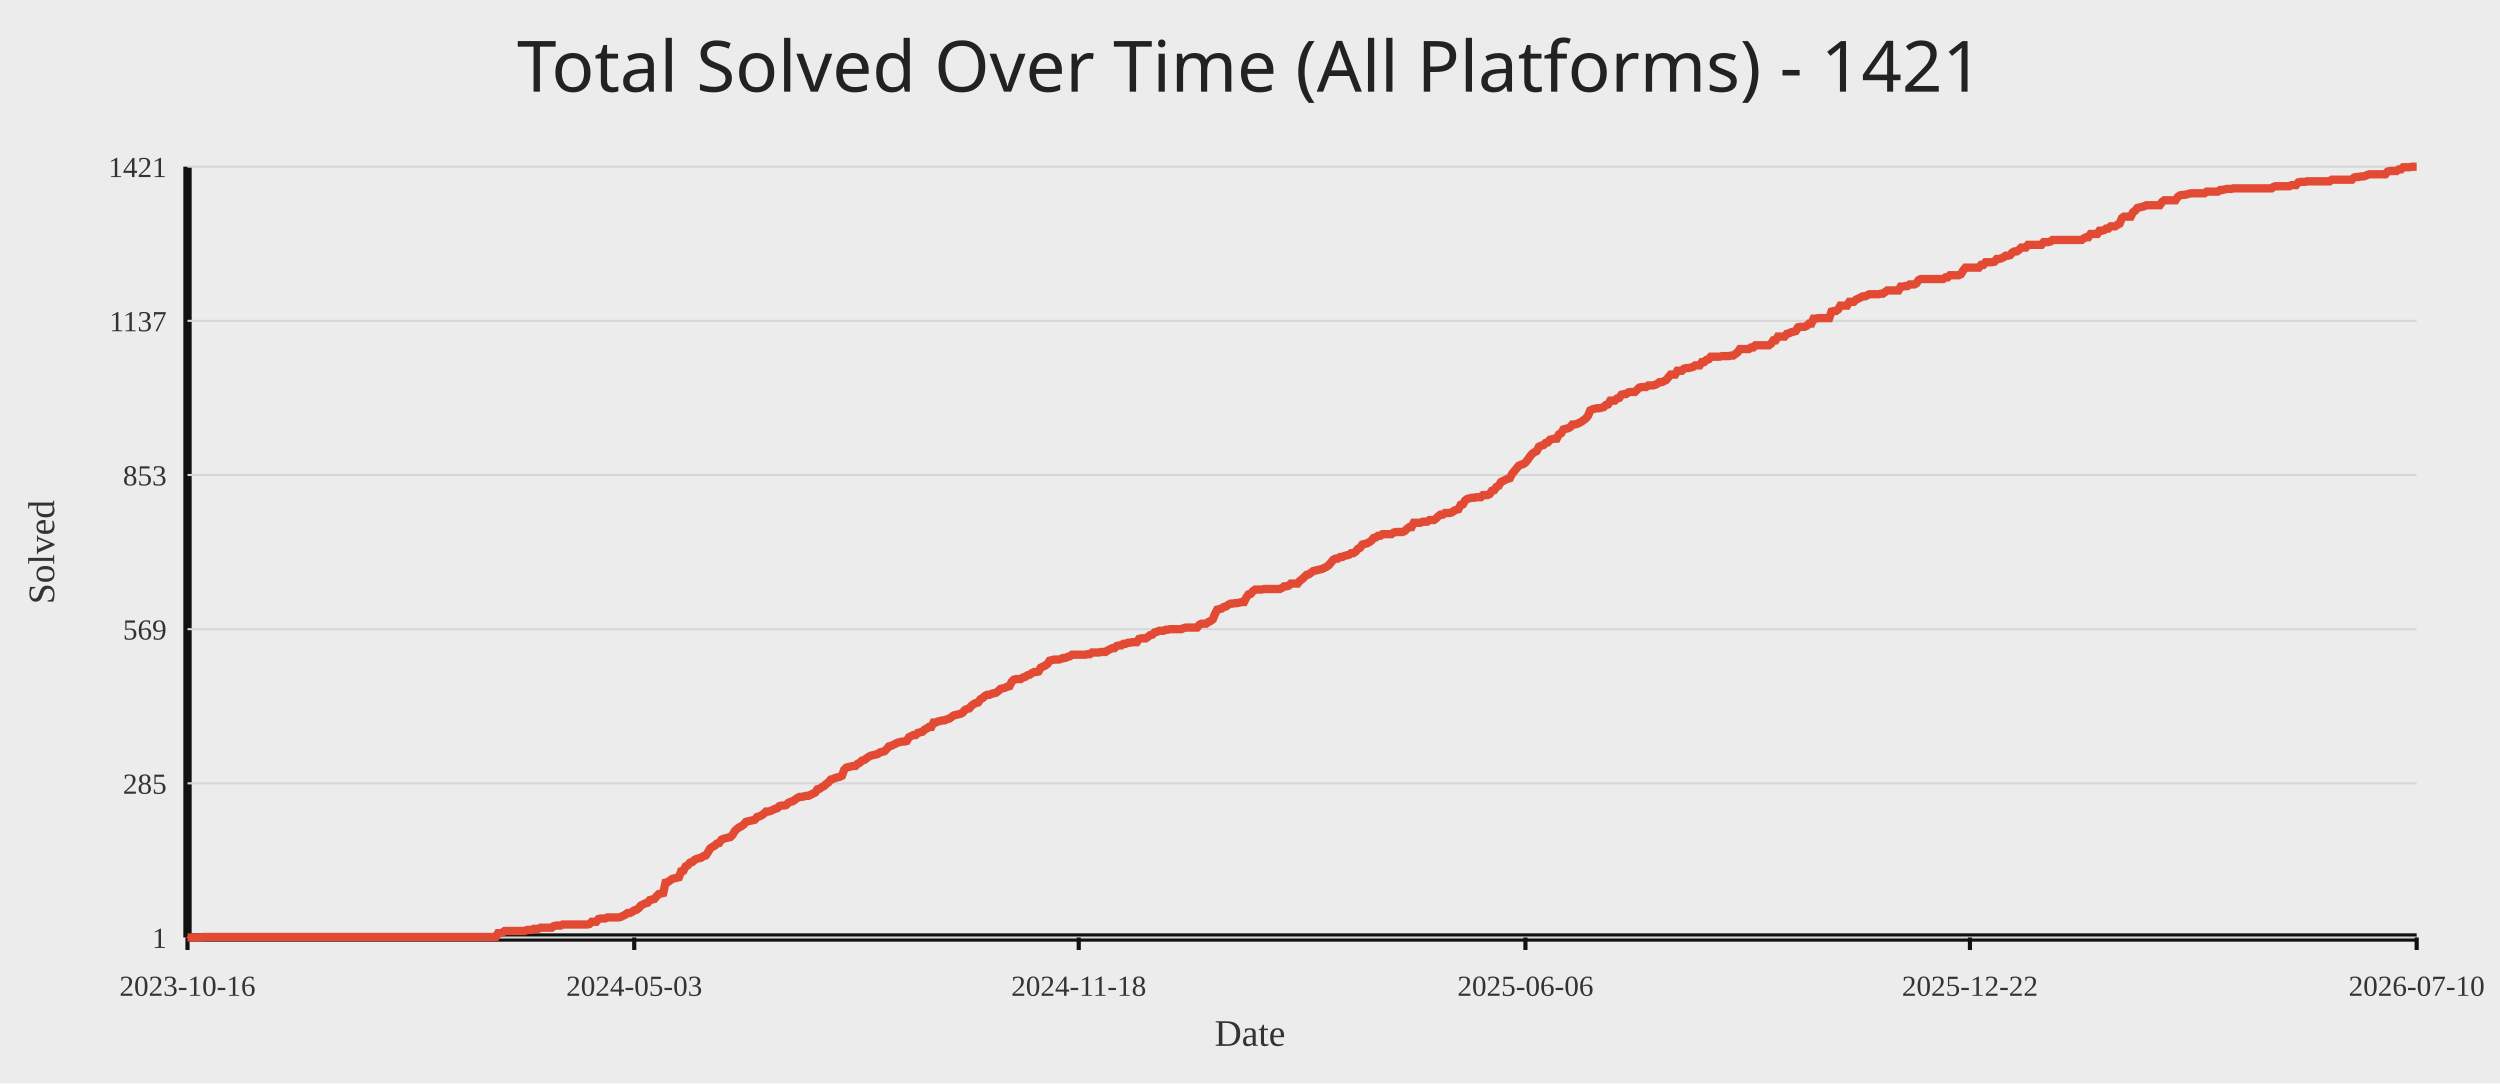
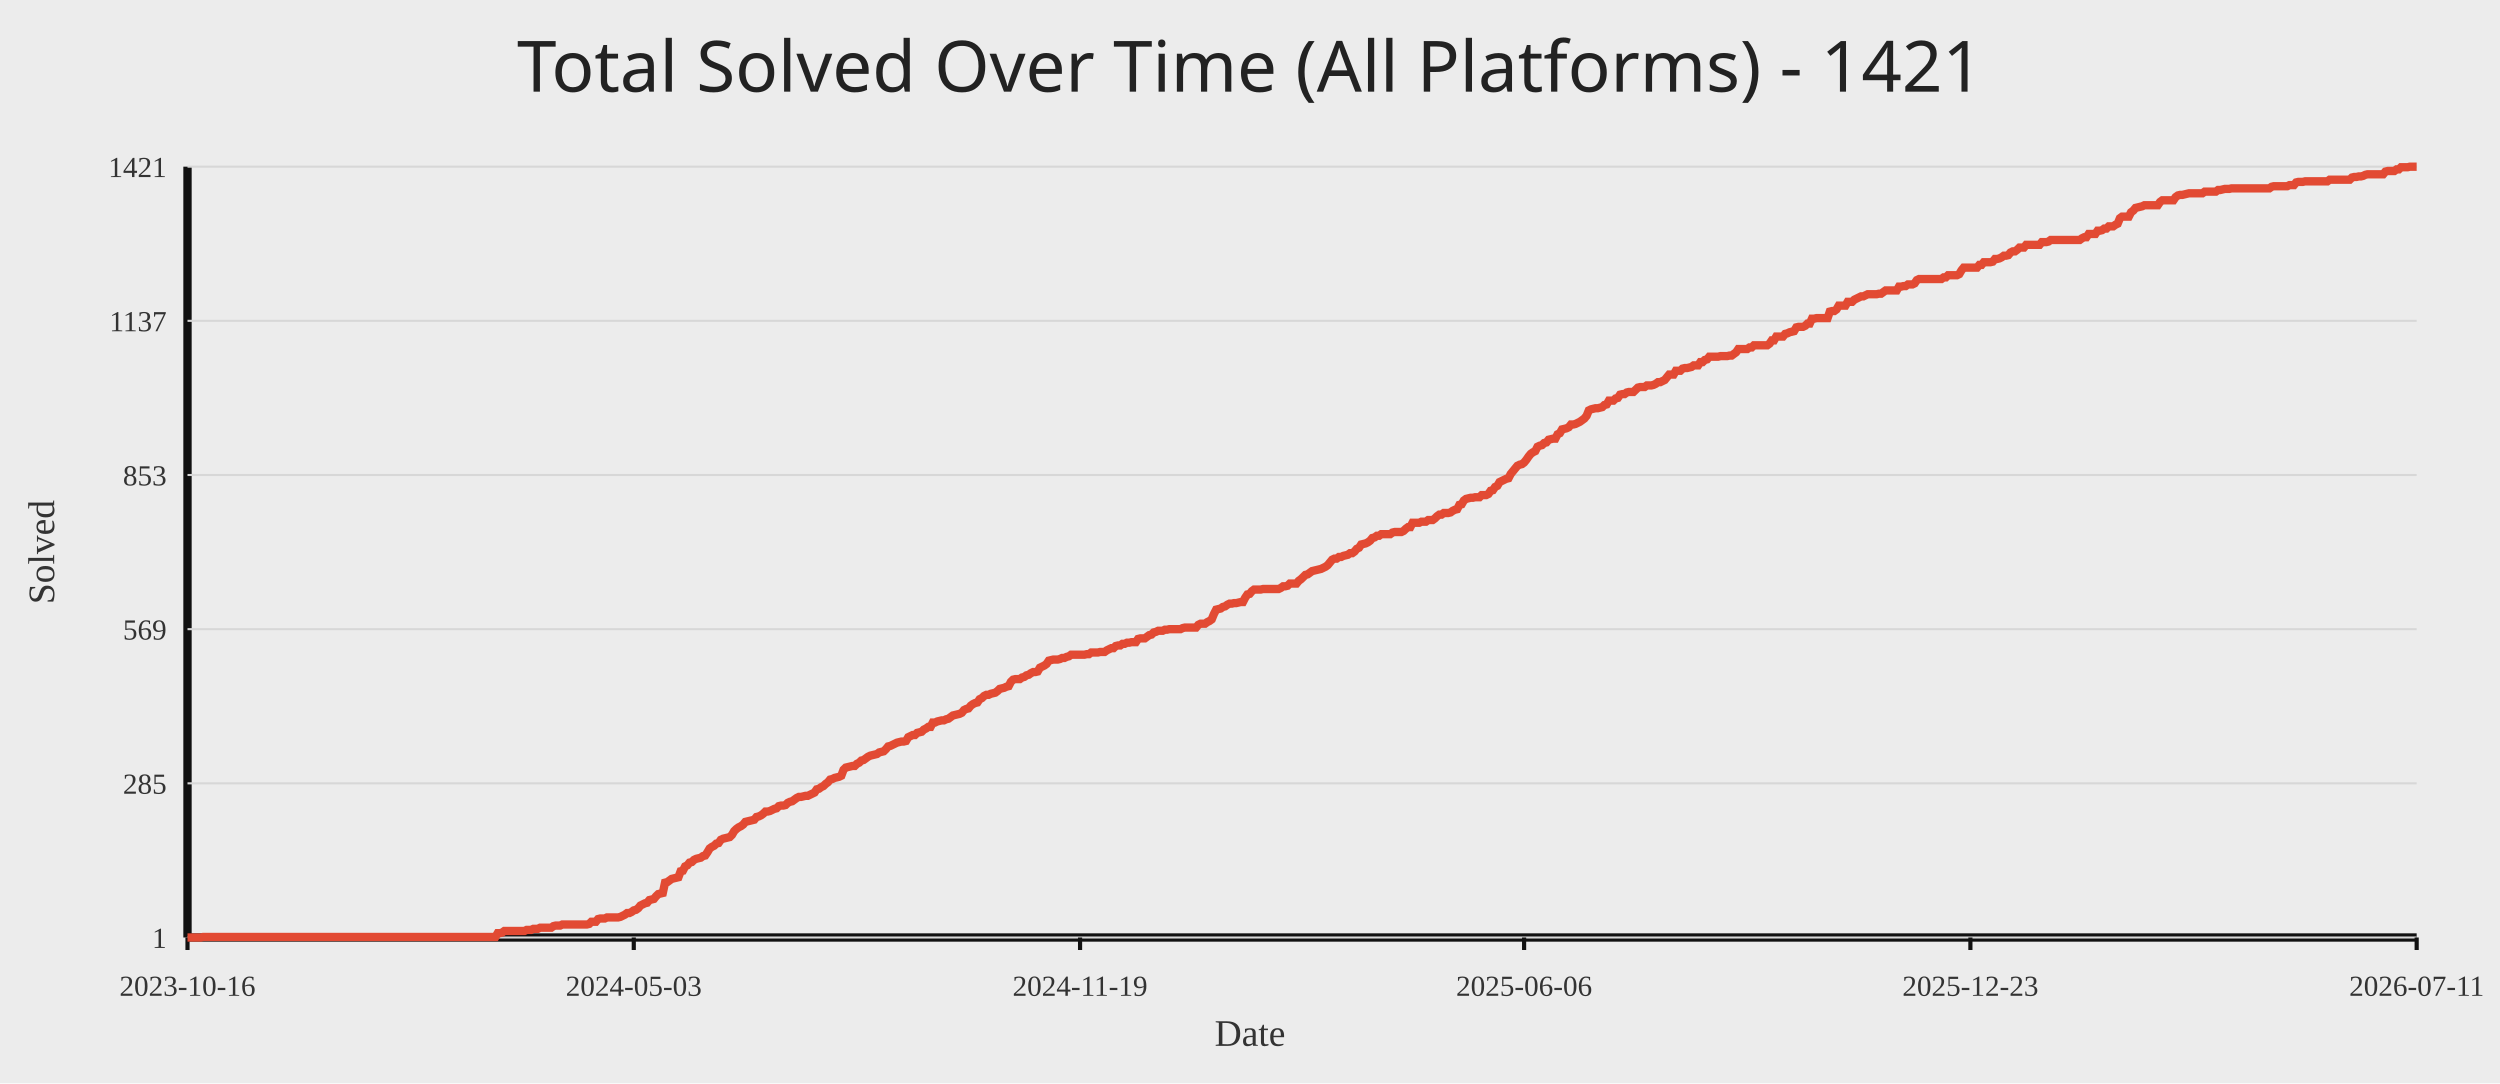
<svg xmlns="http://www.w3.org/2000/svg" width="1200" height="520">
  <rect width="100%" height="100%" fill="#ececec" />
  <text x="50%" y="44" text-anchor="middle" fill="#222" font-size="34" font-family="Comic Sans MS, Segoe UI">Total Solved Over Time (All Platforms) - 1421</text>
  <line x1="90" y1="450" x2="1160" y2="450" stroke="#111" stroke-width="4" />
  <line x1="90" y1="80" x2="90" y2="450" stroke="#111" stroke-width="4" />
  <line x1="90" y1="450.00" x2="1160" y2="450.00" stroke="#d7d7d7" stroke-width="1" />
  <text x="80" y="455.00" text-anchor="end" fill="#333" font-size="14">1</text>
  <line x1="90" y1="376.00" x2="1160" y2="376.00" stroke="#d7d7d7" stroke-width="1" />
  <text x="80" y="381.00" text-anchor="end" fill="#333" font-size="14">285</text>
  <line x1="90" y1="302.00" x2="1160" y2="302.00" stroke="#d7d7d7" stroke-width="1" />
  <text x="80" y="307.00" text-anchor="end" fill="#333" font-size="14">569</text>
  <line x1="90" y1="228.00" x2="1160" y2="228.00" stroke="#d7d7d7" stroke-width="1" />
  <text x="80" y="233.00" text-anchor="end" fill="#333" font-size="14">853</text>
  <line x1="90" y1="154.00" x2="1160" y2="154.00" stroke="#d7d7d7" stroke-width="1" />
  <text x="80" y="159.00" text-anchor="end" fill="#333" font-size="14">1137</text>
  <line x1="90" y1="80.00" x2="1160" y2="80.00" stroke="#d7d7d7" stroke-width="1" />
  <text x="80" y="85.00" text-anchor="end" fill="#333" font-size="14">1421</text>
  <line x1="90.00" y1="450" x2="90.00" y2="456" stroke="#111" stroke-width="2" />
  <text x="90.00" y="478" text-anchor="middle" fill="#333" font-size="14">2023-10-16</text>
-   <line x1="304.43" y1="450" x2="304.43" y2="456" stroke="#111" stroke-width="2" />
-   <text x="304.43" y="478" text-anchor="middle" fill="#333" font-size="14">2024-05-03</text>
-   <line x1="517.79" y1="450" x2="517.79" y2="456" stroke="#111" stroke-width="2" />
-   <text x="517.79" y="478" text-anchor="middle" fill="#333" font-size="14">2024-11-18</text>
-   <line x1="732.21" y1="450" x2="732.21" y2="456" stroke="#111" stroke-width="2" />
-   <text x="732.21" y="478" text-anchor="middle" fill="#333" font-size="14">2025-06-06</text>
-   <line x1="945.57" y1="450" x2="945.57" y2="456" stroke="#111" stroke-width="2" />
-   <text x="945.57" y="478" text-anchor="middle" fill="#333" font-size="14">2025-12-22</text>
+   <line x1="304.21" y1="450" x2="304.21" y2="456" stroke="#111" stroke-width="2" />
+   <text x="304.21" y="478" text-anchor="middle" fill="#333" font-size="14">2024-05-03</text>
+   <line x1="518.43" y1="450" x2="518.43" y2="456" stroke="#111" stroke-width="2" />
+   <text x="518.43" y="478" text-anchor="middle" fill="#333" font-size="14">2024-11-19</text>
+   <line x1="731.57" y1="450" x2="731.57" y2="456" stroke="#111" stroke-width="2" />
+   <text x="731.57" y="478" text-anchor="middle" fill="#333" font-size="14">2025-06-06</text>
+   <line x1="945.79" y1="450" x2="945.79" y2="456" stroke="#111" stroke-width="2" />
+   <text x="945.79" y="478" text-anchor="middle" fill="#333" font-size="14">2025-12-23</text>
  <line x1="1160.00" y1="450" x2="1160.00" y2="456" stroke="#111" stroke-width="2" />
-   <text x="1160.00" y="478" text-anchor="middle" fill="#333" font-size="14">2026-07-10</text>
-   <polyline fill="none" stroke="#e24a33" stroke-width="4" points="90.00,450.00 91.07,450.00 92.14,450.00 93.22,450.00 94.29,450.00 95.36,450.00 96.43,450.00 97.51,449.74 98.58,449.74 99.65,449.74 100.72,449.74 101.79,449.74 102.87,449.74 103.94,449.74 105.01,449.74 106.08,449.74 107.15,449.74 108.23,449.74 109.30,449.74 110.37,449.74 111.44,449.74 112.52,449.74 113.59,449.74 114.66,449.74 115.73,449.74 116.80,449.74 117.88,449.74 118.95,449.74 120.02,449.74 121.09,449.74 122.16,449.74 123.24,449.74 124.31,449.74 125.38,449.74 126.45,449.74 127.53,449.74 128.60,449.74 129.67,449.74 130.74,449.74 131.81,449.74 132.89,449.74 133.96,449.74 135.03,449.74 136.10,449.74 137.17,449.74 138.25,449.74 139.32,449.74 140.39,449.74 141.46,449.74 142.54,449.74 143.61,449.74 144.68,449.74 145.75,449.74 146.82,449.74 147.90,449.74 148.97,449.74 150.04,449.74 151.11,449.74 152.18,449.74 153.26,449.74 154.33,449.74 155.40,449.74 156.47,449.74 157.55,449.74 158.62,449.74 159.69,449.74 160.76,449.74 161.83,449.74 162.91,449.74 163.98,449.74 165.05,449.74 166.12,449.74 167.19,449.74 168.27,449.74 169.34,449.74 170.41,449.74 171.48,449.74 172.56,449.74 173.63,449.74 174.70,449.74 175.77,449.74 176.84,449.74 177.92,449.74 178.99,449.74 180.06,449.74 181.13,449.74 182.20,449.74 183.28,449.74 184.35,449.74 185.42,449.74 186.49,449.74 187.57,449.74 188.64,449.74 189.71,449.74 190.78,449.74 191.85,449.74 192.93,449.74 194.00,449.74 195.07,449.74 196.14,449.74 197.21,449.74 198.29,449.74 199.36,449.74 200.43,449.74 201.50,449.74 202.58,449.74 203.65,449.74 204.72,449.74 205.79,449.74 206.86,449.74 207.94,449.74 209.01,449.74 210.08,449.74 211.15,449.74 212.22,449.74 213.30,449.74 214.37,449.74 215.44,449.74 216.51,449.74 217.59,449.74 218.66,449.74 219.73,449.74 220.80,449.74 221.87,449.74 222.95,449.74 224.02,449.74 225.09,449.74 226.16,449.74 227.23,449.74 228.31,449.74 229.38,449.74 230.45,449.74 231.52,449.74 232.60,449.74 233.67,449.74 234.74,449.74 235.81,449.74 236.88,449.74 237.96,449.74 239.03,447.92 240.10,447.92 241.17,447.65 242.24,446.87 243.32,446.87 244.39,446.87 245.46,446.87 246.53,446.87 247.61,446.87 248.68,446.87 249.75,446.87 250.82,446.87 251.89,446.87 252.97,446.35 254.04,446.35 255.11,446.35 256.18,445.83 257.25,445.83 258.33,445.83 259.40,445.31 260.47,445.31 261.54,445.31 262.62,445.31 263.69,445.31 264.76,445.31 265.83,444.53 266.90,444.27 267.98,444.27 269.05,444.27 270.12,443.75 271.19,443.75 272.26,443.75 273.34,443.75 274.41,443.75 275.48,443.75 276.55,443.75 277.63,443.75 278.70,443.75 279.77,443.75 280.84,443.75 281.91,443.75 282.99,443.49 284.06,442.44 285.13,442.44 286.20,442.44 287.27,441.14 288.35,440.88 289.42,440.88 290.49,440.88 291.56,440.36 292.64,440.36 293.71,440.36 294.78,440.36 295.85,440.36 296.92,440.36 298.00,440.10 299.07,439.58 300.14,439.06 301.21,438.27 302.28,438.27 303.36,437.75 304.43,436.97 305.50,436.71 306.57,435.93 307.65,434.63 308.72,434.11 309.79,433.58 310.86,433.32 311.93,432.02 313.01,431.76 314.08,431.50 315.15,430.20 316.22,429.15 317.29,428.89 318.37,428.63 319.44,423.68 320.51,423.42 321.58,422.64 322.66,421.86 323.73,421.60 324.80,421.34 325.87,421.08 326.94,418.21 328.02,417.95 329.09,415.87 330.16,415.35 331.23,414.04 332.30,413.78 333.38,412.74 334.45,412.22 335.52,411.96 336.59,411.70 337.67,410.92 338.74,410.65 339.81,409.09 340.88,407.27 341.95,406.49 343.03,405.96 344.10,404.92 345.17,404.66 346.24,403.10 347.31,402.58 348.39,402.32 349.46,402.06 350.53,401.80 351.60,400.75 352.68,398.93 353.75,397.89 354.82,397.11 355.89,396.58 356.96,395.80 358.04,394.50 359.11,394.24 360.18,393.98 361.25,393.72 362.32,393.46 363.40,392.15 364.47,391.89 365.54,391.37 366.61,390.59 367.69,389.55 368.76,389.55 369.83,389.29 370.90,388.77 371.97,388.25 373.05,387.99 374.12,386.94 375.19,386.68 376.26,386.68 377.33,386.42 378.41,385.38 379.48,384.86 380.55,384.60 381.62,383.82 382.70,383.04 383.77,382.51 384.84,382.51 385.91,382.25 386.98,381.99 388.06,381.99 389.13,381.47 390.20,380.95 391.27,380.43 392.34,378.87 393.42,378.61 394.49,377.82 395.56,377.30 396.63,376.26 397.71,375.48 398.78,374.18 399.85,373.92 400.92,373.39 401.99,373.13 403.07,372.87 404.14,372.35 405.21,369.49 406.28,368.44 407.35,368.18 408.43,367.92 409.50,367.66 410.57,367.66 411.64,366.62 412.72,366.10 413.79,365.06 414.86,364.80 415.93,364.01 417.00,363.23 418.08,362.71 419.15,362.45 420.22,362.19 421.29,361.93 422.36,361.15 423.44,360.89 424.51,360.63 425.58,359.58 426.65,358.28 427.73,358.02 428.80,357.50 429.87,356.98 430.94,356.46 432.01,356.20 433.09,355.94 434.16,355.94 435.23,355.68 436.30,353.85 437.37,353.33 438.45,352.81 439.52,352.81 440.59,351.77 441.66,351.51 442.74,351.25 443.81,350.20 444.88,349.68 445.95,348.90 447.02,348.90 448.10,346.82 449.17,346.82 450.24,346.30 451.31,346.04 452.38,345.77 453.46,345.77 454.53,345.25 455.60,344.99 456.67,344.21 457.75,343.43 458.82,343.17 459.89,342.91 460.96,342.65 462.03,342.13 463.11,340.82 464.18,340.30 465.25,340.04 466.32,338.74 467.39,337.96 468.47,337.44 469.54,337.18 470.61,335.61 471.68,335.09 472.76,334.05 473.83,333.53 474.90,333.53 475.97,333.01 477.04,332.75 478.12,332.49 479.19,331.70 480.26,330.66 481.33,330.40 482.40,330.14 483.48,329.62 484.55,329.36 485.62,327.27 486.69,326.23 487.77,325.97 488.84,325.97 489.91,325.97 490.98,325.19 492.05,324.93 493.13,324.15 494.20,323.89 495.27,323.11 496.34,322.58 497.41,322.58 498.49,322.32 499.56,320.50 500.63,319.98 501.70,319.46 502.78,318.68 503.85,317.11 504.92,316.85 505.99,316.59 507.06,316.59 508.14,316.59 509.21,316.33 510.28,315.81 511.35,315.81 512.42,315.29 513.50,315.03 514.57,314.25 515.64,314.25 516.71,314.25 517.79,314.25 518.86,314.25 519.93,314.25 521.00,314.25 522.07,313.99 523.15,313.99 524.22,313.20 525.29,313.20 526.36,313.20 527.43,313.20 528.51,312.94 529.58,312.94 530.65,312.94 531.72,312.16 532.80,311.64 533.87,311.12 534.94,311.12 536.01,310.08 537.08,309.82 538.16,309.82 539.23,309.04 540.30,309.04 541.37,308.51 542.44,308.51 543.52,308.25 544.59,308.25 545.66,308.25 546.73,306.69 547.81,306.43 548.88,306.43 549.95,306.43 551.02,305.65 552.09,304.87 553.17,304.61 554.24,303.56 555.31,303.30 556.38,302.78 557.45,302.78 558.53,302.78 559.60,302.26 560.67,302.26 561.74,302.00 562.82,302.00 563.89,302.00 564.96,302.00 566.03,302.00 567.10,302.00 568.18,301.48 569.25,301.22 570.32,301.22 571.39,301.22 572.46,301.22 573.54,301.22 574.61,301.22 575.68,299.92 576.75,299.39 577.83,299.39 578.90,299.39 579.97,298.61 581.04,298.09 582.11,297.31 583.19,294.70 584.26,292.62 585.33,292.36 586.40,292.10 587.47,291.32 588.55,291.06 589.62,290.27 590.69,289.75 591.76,289.75 592.84,289.49 593.91,289.49 594.98,289.23 596.05,288.97 597.12,288.97 598.20,286.89 599.27,285.32 600.34,285.06 601.41,283.76 602.48,282.98 603.56,282.98 604.63,282.98 605.70,282.98 606.77,282.72 607.85,282.72 608.92,282.72 609.99,282.72 611.06,282.72 612.13,282.72 613.21,282.72 614.28,282.72 615.35,282.20 616.42,281.42 617.49,281.42 618.57,281.15 619.64,280.11 620.71,280.11 621.78,280.11 622.86,280.11 623.93,278.81 625.00,278.03 626.07,276.99 627.14,275.94 628.22,275.68 629.29,274.90 630.36,274.12 631.43,273.86 632.51,273.60 633.58,273.34 634.65,273.08 635.72,272.56 636.79,272.04 637.87,271.25 638.94,269.95 640.01,268.65 641.08,268.13 642.15,268.13 643.23,267.35 644.30,267.35 645.37,266.82 646.44,266.56 647.52,266.30 648.59,265.52 649.66,265.52 650.73,264.74 651.80,263.44 652.88,262.92 653.95,261.35 655.02,261.09 656.09,260.83 657.16,260.31 658.24,259.53 659.31,258.23 660.38,257.96 661.45,257.18 662.53,257.18 663.60,256.40 664.67,256.40 665.74,256.40 666.81,256.40 667.89,256.40 668.96,255.62 670.03,255.36 671.10,255.36 672.17,255.36 673.25,255.36 674.32,254.84 675.39,253.80 676.46,253.01 677.54,253.01 678.61,250.93 679.68,250.93 680.75,250.93 681.82,250.93 682.90,250.41 683.97,250.41 685.04,250.41 686.11,249.63 687.18,249.63 688.26,249.63 689.33,248.85 690.40,247.80 691.47,247.02 692.55,247.02 693.62,246.24 694.69,246.24 695.76,246.24 696.83,245.98 697.91,245.20 698.98,244.68 700.05,244.42 701.12,242.33 702.19,242.07 703.27,240.25 704.34,239.46 705.41,239.20 706.48,238.94 707.56,238.94 708.63,238.68 709.70,238.68 710.77,238.68 711.84,237.64 712.92,237.64 713.99,237.64 715.06,237.12 716.13,235.56 717.20,235.30 718.28,233.73 719.35,233.21 720.42,231.39 721.49,230.87 722.57,230.35 723.64,229.82 724.71,229.56 725.78,227.48 726.85,226.18 727.93,224.87 729.00,223.57 730.07,223.05 731.14,222.79 732.21,222.01 733.29,220.70 734.36,219.14 735.43,217.84 736.50,217.06 737.58,216.54 738.65,214.45 739.72,213.93 740.79,213.67 741.86,212.63 742.94,212.37 744.01,211.06 745.08,210.80 746.15,210.54 747.22,210.54 748.30,208.46 749.37,207.94 750.44,206.11 751.51,205.85 752.59,205.59 753.66,205.07 754.73,203.77 755.80,203.77 756.87,203.51 757.95,202.99 759.02,202.46 760.09,201.68 761.16,200.90 762.23,199.60 763.31,196.99 764.38,196.47 765.45,196.21 766.52,195.95 767.60,195.95 768.67,195.69 769.74,195.43 770.81,194.39 771.88,194.13 772.96,192.30 774.03,192.30 775.10,192.30 776.17,191.26 777.24,191.00 778.32,189.44 779.39,189.18 780.46,189.18 781.53,188.39 782.61,188.13 783.68,188.13 784.75,188.13 785.82,187.09 786.89,186.05 787.97,185.79 789.04,185.79 790.11,185.79 791.18,185.01 792.25,185.01 793.33,185.01 794.40,184.75 795.47,184.23 796.54,183.44 797.62,183.44 798.69,182.92 799.76,182.40 800.83,181.10 801.90,179.80 802.98,179.80 804.05,179.80 805.12,177.97 806.19,177.97 807.26,177.97 808.34,176.93 809.41,176.67 810.48,176.67 811.55,176.41 812.63,176.15 813.70,175.37 814.77,175.37 815.84,175.37 816.91,173.80 817.99,173.80 819.06,172.76 820.13,172.50 821.20,171.20 822.27,171.20 823.35,171.20 824.42,171.20 825.49,171.20 826.56,170.94 827.64,170.94 828.71,170.94 829.78,170.94 830.85,170.68 831.92,170.68 833.00,169.89 834.07,169.11 835.14,167.55 836.21,167.55 837.28,167.55 838.36,167.55 839.43,167.55 840.50,166.77 841.57,166.77 842.65,165.73 843.72,165.73 844.79,165.73 845.86,165.73 846.93,165.73 848.01,165.73 849.08,165.73 850.15,164.94 851.22,163.38 852.29,163.38 853.37,161.56 854.44,161.56 855.51,161.56 856.58,161.56 857.66,160.25 858.73,159.99 859.80,159.47 860.87,159.21 861.94,158.95 863.02,157.13 864.09,156.87 865.16,156.87 866.23,156.87 867.30,156.35 868.38,155.30 869.45,155.30 870.52,152.96 871.59,152.96 872.67,152.70 873.74,152.70 874.81,152.70 875.88,152.70 876.95,152.70 878.03,152.70 879.10,149.57 880.17,149.31 881.24,149.31 882.31,148.53 883.39,146.70 884.46,146.70 885.53,146.70 886.60,146.70 887.68,144.88 888.75,144.88 889.82,144.88 890.89,143.84 891.96,143.32 893.04,142.80 894.11,142.27 895.18,142.27 896.25,141.75 897.32,141.23 898.40,141.23 899.47,141.23 900.54,141.23 901.61,141.23 902.69,140.97 903.76,140.97 904.83,140.19 905.90,139.41 906.97,139.41 908.05,139.41 909.12,139.41 910.19,139.41 911.26,139.41 912.33,137.58 913.41,137.58 914.48,137.32 915.55,137.32 916.62,136.54 917.70,136.54 918.77,136.54 919.84,136.02 920.91,134.46 921.98,133.94 923.06,133.94 924.13,133.94 925.20,133.94 926.27,133.94 927.34,133.94 928.42,133.94 929.49,133.94 930.56,133.94 931.63,133.94 932.71,133.94 933.78,133.15 934.85,133.15 935.92,132.11 936.99,132.11 938.07,132.11 939.14,132.11 940.21,132.11 941.28,131.59 942.35,129.77 943.43,128.46 944.50,128.46 945.57,128.46 946.64,128.46 947.72,128.46 948.79,128.46 949.86,128.46 950.93,127.16 952.00,127.16 953.08,125.86 954.15,125.86 955.22,125.86 956.29,125.86 957.36,125.60 958.44,124.30 959.51,124.30 960.58,124.04 961.65,123.51 962.73,122.73 963.80,122.73 964.87,122.47 965.94,121.17 967.01,120.65 968.09,120.65 969.16,119.87 970.23,118.82 971.30,118.82 972.37,118.82 973.45,117.52 974.52,117.52 975.59,117.52 976.66,117.52 977.74,117.52 978.81,117.52 979.88,117.52 980.95,116.22 982.02,116.22 983.10,116.22 984.17,115.96 985.24,115.18 986.31,115.18 987.38,115.18 988.46,115.18 989.53,115.18 990.60,115.18 991.67,115.18 992.75,115.18 993.82,115.18 994.89,115.18 995.96,115.18 997.03,115.18 998.11,115.18 999.18,115.18 1000.25,114.39 1001.32,113.87 1002.39,113.87 1003.47,112.31 1004.54,112.31 1005.61,112.31 1006.68,112.31 1007.76,110.75 1008.83,110.75 1009.90,110.49 1010.97,109.70 1012.04,109.70 1013.12,108.66 1014.19,108.66 1015.26,108.66 1016.33,107.88 1017.40,107.36 1018.48,104.75 1019.55,103.97 1020.62,103.97 1021.69,103.97 1022.77,103.97 1023.84,101.89 1024.91,101.11 1025.98,99.80 1027.05,99.54 1028.13,99.28 1029.20,99.02 1030.27,98.50 1031.34,98.50 1032.41,98.50 1033.49,98.50 1034.56,98.50 1035.63,98.50 1036.70,98.50 1037.78,96.94 1038.85,96.15 1039.92,96.15 1040.99,96.15 1042.06,96.15 1043.14,96.15 1044.21,96.15 1045.28,94.59 1046.35,93.81 1047.42,93.55 1048.50,93.55 1049.57,93.29 1050.64,93.03 1051.71,92.77 1052.79,92.77 1053.86,92.77 1054.93,92.77 1056.00,92.77 1057.07,92.77 1058.15,92.77 1059.22,91.99 1060.29,91.99 1061.36,91.99 1062.43,91.99 1063.51,91.99 1064.58,91.99 1065.65,91.20 1066.72,91.20 1067.80,90.94 1068.87,90.68 1069.94,90.68 1071.01,90.68 1072.08,90.42 1073.16,90.42 1074.23,90.42 1075.30,90.42 1076.37,90.42 1077.44,90.42 1078.52,90.42 1079.59,90.42 1080.66,90.42 1081.73,90.42 1082.81,90.42 1083.88,90.42 1084.95,90.42 1086.02,90.42 1087.09,90.42 1088.17,90.42 1089.24,90.42 1090.31,90.42 1091.38,89.64 1092.45,89.38 1093.53,89.38 1094.60,89.38 1095.67,89.38 1096.74,89.38 1097.82,89.38 1098.89,89.38 1099.96,88.86 1101.03,88.86 1102.10,88.86 1103.18,87.56 1104.25,87.30 1105.32,87.30 1106.39,87.30 1107.46,87.04 1108.54,87.04 1109.61,87.04 1110.68,87.04 1111.75,87.04 1112.83,87.04 1113.90,87.04 1114.97,87.04 1116.04,87.04 1117.11,87.04 1118.19,87.04 1119.26,86.25 1120.33,86.25 1121.40,86.25 1122.47,86.25 1123.55,86.25 1124.62,86.25 1125.69,86.25 1126.76,86.25 1127.84,86.25 1128.91,86.25 1129.98,85.21 1131.05,84.95 1132.12,84.95 1133.20,84.69 1134.27,84.69 1135.34,84.43 1136.41,83.91 1137.48,83.65 1138.56,83.65 1139.63,83.65 1140.70,83.65 1141.77,83.65 1142.85,83.65 1143.92,83.65 1144.99,83.65 1146.06,82.35 1147.13,82.08 1148.21,82.08 1149.28,82.08 1150.35,82.08 1151.42,81.30 1152.49,81.30 1153.57,80.26 1154.64,80.26 1155.71,80.26 1156.78,80.26 1157.86,80.00 1158.93,80.00 1160.00,80.00" />
+   <text x="1160.00" y="478" text-anchor="middle" fill="#333" font-size="14">2026-07-11</text>
+   <polyline fill="none" stroke="#e24a33" stroke-width="4" points="90.00,450.00 91.07,450.00 92.14,450.00 93.21,450.00 94.28,450.00 95.36,450.00 96.43,450.00 97.50,449.74 98.57,449.74 99.64,449.74 100.71,449.74 101.78,449.74 102.85,449.74 103.92,449.74 104.99,449.74 106.07,449.74 107.14,449.74 108.21,449.74 109.28,449.74 110.35,449.74 111.42,449.74 112.49,449.74 113.56,449.74 114.63,449.74 115.71,449.74 116.78,449.74 117.85,449.74 118.92,449.74 119.99,449.74 121.06,449.74 122.13,449.74 123.20,449.74 124.27,449.74 125.35,449.74 126.42,449.74 127.49,449.74 128.56,449.74 129.63,449.74 130.70,449.74 131.77,449.74 132.84,449.74 133.91,449.74 134.98,449.74 136.06,449.74 137.13,449.74 138.20,449.74 139.27,449.74 140.34,449.74 141.41,449.74 142.48,449.74 143.55,449.74 144.62,449.74 145.70,449.74 146.77,449.74 147.84,449.74 148.91,449.74 149.98,449.74 151.05,449.74 152.12,449.74 153.19,449.74 154.26,449.74 155.34,449.74 156.41,449.74 157.48,449.74 158.55,449.74 159.62,449.74 160.69,449.74 161.76,449.74 162.83,449.74 163.90,449.74 164.97,449.74 166.05,449.74 167.12,449.74 168.19,449.74 169.26,449.74 170.33,449.74 171.40,449.74 172.47,449.74 173.54,449.74 174.61,449.74 175.69,449.74 176.76,449.74 177.83,449.74 178.90,449.74 179.97,449.74 181.04,449.74 182.11,449.74 183.18,449.74 184.25,449.74 185.33,449.74 186.40,449.74 187.47,449.74 188.54,449.74 189.61,449.74 190.68,449.74 191.75,449.74 192.82,449.74 193.89,449.74 194.96,449.74 196.04,449.74 197.11,449.74 198.18,449.74 199.25,449.74 200.32,449.74 201.39,449.74 202.46,449.74 203.53,449.74 204.60,449.74 205.68,449.74 206.75,449.74 207.82,449.74 208.89,449.74 209.96,449.74 211.03,449.74 212.10,449.74 213.17,449.74 214.24,449.74 215.32,449.74 216.39,449.74 217.46,449.74 218.53,449.74 219.60,449.74 220.67,449.74 221.74,449.74 222.81,449.74 223.88,449.74 224.95,449.74 226.03,449.74 227.10,449.74 228.17,449.74 229.24,449.74 230.31,449.74 231.38,449.74 232.45,449.74 233.52,449.74 234.59,449.74 235.67,449.74 236.74,449.74 237.81,449.74 238.88,447.92 239.95,447.92 241.02,447.65 242.09,446.87 243.16,446.87 244.23,446.87 245.31,446.87 246.38,446.87 247.45,446.87 248.52,446.87 249.59,446.87 250.66,446.87 251.73,446.87 252.80,446.35 253.87,446.35 254.94,446.35 256.02,445.83 257.09,445.83 258.16,445.83 259.23,445.31 260.30,445.31 261.37,445.31 262.44,445.31 263.51,445.31 264.58,445.31 265.66,444.53 266.73,444.27 267.80,444.27 268.87,444.27 269.94,443.75 271.01,443.75 272.08,443.75 273.15,443.75 274.22,443.75 275.30,443.75 276.37,443.75 277.44,443.75 278.51,443.75 279.58,443.75 280.65,443.75 281.72,443.75 282.79,443.49 283.86,442.44 284.93,442.44 286.01,442.44 287.08,441.14 288.15,440.88 289.22,440.88 290.29,440.88 291.36,440.36 292.43,440.36 293.50,440.36 294.57,440.36 295.65,440.36 296.72,440.36 297.79,440.10 298.86,439.58 299.93,439.06 301.00,438.27 302.07,438.27 303.14,437.75 304.21,436.97 305.29,436.71 306.36,435.93 307.43,434.63 308.50,434.11 309.57,433.58 310.64,433.32 311.71,432.02 312.78,431.76 313.85,431.50 314.92,430.20 316.00,429.15 317.07,428.89 318.14,428.63 319.21,423.68 320.28,423.42 321.35,422.64 322.42,421.86 323.49,421.60 324.56,421.34 325.64,421.08 326.71,418.21 327.78,417.95 328.85,415.87 329.92,415.35 330.99,414.04 332.06,413.78 333.13,412.74 334.20,412.22 335.28,411.96 336.35,411.70 337.42,410.92 338.49,410.65 339.56,409.09 340.63,407.27 341.70,406.49 342.77,405.96 343.84,404.92 344.91,404.66 345.99,403.10 347.06,402.58 348.13,402.32 349.20,402.06 350.27,401.80 351.34,400.75 352.41,398.93 353.48,397.89 354.55,397.11 355.63,396.58 356.70,395.80 357.77,394.50 358.84,394.24 359.91,393.98 360.98,393.72 362.05,393.46 363.12,392.15 364.19,391.89 365.27,391.37 366.34,390.59 367.41,389.55 368.48,389.55 369.55,389.29 370.62,388.77 371.69,388.25 372.76,387.99 373.83,386.94 374.90,386.68 375.98,386.68 377.05,386.42 378.12,385.38 379.19,384.86 380.26,384.60 381.33,383.82 382.40,383.04 383.47,382.51 384.54,382.51 385.62,382.25 386.69,381.99 387.76,381.99 388.83,381.47 389.90,380.95 390.97,380.43 392.04,378.87 393.11,378.61 394.18,377.82 395.26,377.30 396.33,376.26 397.40,375.48 398.47,374.18 399.54,373.92 400.61,373.39 401.68,373.13 402.75,372.87 403.82,372.35 404.89,369.49 405.97,368.44 407.04,368.18 408.11,367.92 409.18,367.66 410.25,367.66 411.32,366.62 412.39,366.10 413.46,365.06 414.53,364.80 415.61,364.01 416.68,363.23 417.75,362.71 418.82,362.45 419.89,362.19 420.96,361.93 422.03,361.15 423.10,360.89 424.17,360.63 425.25,359.58 426.32,358.28 427.39,358.02 428.46,357.50 429.53,356.98 430.60,356.46 431.67,356.20 432.74,355.94 433.81,355.94 434.88,355.68 435.96,353.85 437.03,353.33 438.10,352.81 439.17,352.81 440.24,351.77 441.31,351.51 442.38,351.25 443.45,350.20 444.52,349.68 445.60,348.90 446.67,348.90 447.74,346.82 448.81,346.82 449.88,346.30 450.95,346.04 452.02,345.77 453.09,345.77 454.16,345.25 455.24,344.99 456.31,344.21 457.38,343.43 458.45,343.17 459.52,342.91 460.59,342.65 461.66,342.13 462.73,340.82 463.80,340.30 464.87,340.04 465.95,338.74 467.02,337.96 468.09,337.44 469.16,337.18 470.23,335.61 471.30,335.09 472.37,334.05 473.44,333.53 474.51,333.53 475.59,333.01 476.66,332.75 477.73,332.49 478.80,331.70 479.87,330.66 480.94,330.40 482.01,330.14 483.08,329.62 484.15,329.36 485.23,327.27 486.30,326.23 487.37,325.97 488.44,325.97 489.51,325.97 490.58,325.19 491.65,324.93 492.72,324.15 493.79,323.89 494.86,323.11 495.94,322.58 497.01,322.58 498.08,322.32 499.15,320.50 500.22,319.98 501.29,319.46 502.36,318.68 503.43,317.11 504.50,316.85 505.58,316.59 506.65,316.59 507.72,316.59 508.79,316.33 509.86,315.81 510.93,315.81 512.00,315.29 513.07,315.03 514.14,314.25 515.22,314.25 516.29,314.25 517.36,314.25 518.43,314.25 519.50,314.25 520.57,314.25 521.64,313.99 522.71,313.99 523.78,313.20 524.85,313.20 525.93,313.20 527.00,313.20 528.07,312.94 529.14,312.94 530.21,312.94 531.28,312.16 532.35,311.64 533.42,311.12 534.49,311.12 535.57,310.08 536.64,309.82 537.71,309.82 538.78,309.04 539.85,309.04 540.92,308.51 541.99,308.51 543.06,308.25 544.13,308.25 545.21,308.25 546.28,306.69 547.35,306.43 548.42,306.43 549.49,306.43 550.56,305.65 551.63,304.87 552.70,304.61 553.77,303.56 554.84,303.30 555.92,302.78 556.99,302.78 558.06,302.78 559.13,302.26 560.20,302.26 561.27,302.00 562.34,302.00 563.41,302.00 564.48,302.00 565.56,302.00 566.63,302.00 567.70,301.48 568.77,301.22 569.84,301.22 570.91,301.22 571.98,301.22 573.05,301.22 574.12,301.22 575.20,299.92 576.27,299.39 577.34,299.39 578.41,299.39 579.48,298.61 580.55,298.09 581.62,297.31 582.69,294.70 583.76,292.62 584.83,292.36 585.91,292.10 586.98,291.32 588.05,291.06 589.12,290.27 590.19,289.75 591.26,289.75 592.33,289.49 593.40,289.49 594.47,289.23 595.55,288.97 596.62,288.97 597.69,286.89 598.76,285.32 599.83,285.06 600.90,283.76 601.97,282.98 603.04,282.98 604.11,282.98 605.19,282.98 606.26,282.72 607.33,282.72 608.40,282.72 609.47,282.72 610.54,282.72 611.61,282.72 612.68,282.72 613.75,282.72 614.82,282.20 615.90,281.42 616.97,281.42 618.04,281.15 619.11,280.11 620.18,280.11 621.25,280.11 622.32,280.11 623.39,278.81 624.46,278.03 625.54,276.99 626.61,275.94 627.68,275.68 628.75,274.90 629.82,274.12 630.89,273.86 631.96,273.60 633.03,273.34 634.10,273.08 635.18,272.56 636.25,272.04 637.32,271.25 638.39,269.95 639.46,268.65 640.53,268.13 641.60,268.13 642.67,267.35 643.74,267.35 644.81,266.82 645.89,266.56 646.96,266.30 648.03,265.52 649.10,265.52 650.17,264.74 651.24,263.44 652.31,262.92 653.38,261.35 654.45,261.09 655.53,260.83 656.60,260.31 657.67,259.53 658.74,258.23 659.81,257.96 660.88,257.18 661.95,257.18 663.02,256.40 664.09,256.40 665.17,256.40 666.24,256.40 667.31,256.40 668.38,255.62 669.45,255.36 670.52,255.36 671.59,255.36 672.66,255.36 673.73,254.84 674.80,253.80 675.88,253.01 676.95,253.01 678.02,250.93 679.09,250.93 680.16,250.93 681.23,250.93 682.30,250.41 683.37,250.41 684.44,250.41 685.52,249.63 686.59,249.63 687.66,249.63 688.73,248.85 689.80,247.80 690.87,247.02 691.94,247.02 693.01,246.24 694.08,246.24 695.16,246.24 696.23,245.98 697.30,245.20 698.37,244.68 699.44,244.42 700.51,242.33 701.58,242.07 702.65,240.25 703.72,239.46 704.79,239.20 705.87,238.94 706.94,238.94 708.01,238.68 709.08,238.68 710.15,238.68 711.22,237.64 712.29,237.64 713.36,237.64 714.43,237.12 715.51,235.56 716.58,235.30 717.65,233.73 718.72,233.21 719.79,231.39 720.86,230.87 721.93,230.35 723.00,229.82 724.07,229.56 725.15,227.48 726.22,226.18 727.29,224.87 728.36,223.57 729.43,223.05 730.50,222.79 731.57,222.01 732.64,220.70 733.71,219.14 734.78,217.84 735.86,217.06 736.93,216.54 738.00,214.45 739.07,213.93 740.14,213.67 741.21,212.63 742.28,212.37 743.35,211.06 744.42,210.80 745.50,210.54 746.57,210.54 747.64,208.46 748.71,207.94 749.78,206.11 750.85,205.85 751.92,205.59 752.99,205.07 754.06,203.77 755.14,203.77 756.21,203.51 757.28,202.99 758.35,202.46 759.42,201.68 760.49,200.90 761.56,199.60 762.63,196.99 763.70,196.47 764.77,196.21 765.85,195.95 766.92,195.95 767.99,195.69 769.06,195.43 770.13,194.39 771.20,194.13 772.27,192.30 773.34,192.30 774.41,192.30 775.49,191.26 776.56,191.00 777.63,189.44 778.70,189.18 779.77,189.18 780.84,188.39 781.91,188.13 782.98,188.13 784.05,188.13 785.13,187.09 786.20,186.05 787.27,185.79 788.34,185.79 789.41,185.79 790.48,185.01 791.55,185.01 792.62,185.01 793.69,184.75 794.76,184.23 795.84,183.44 796.91,183.44 797.98,182.92 799.05,182.40 800.12,181.10 801.19,179.80 802.26,179.80 803.33,179.80 804.40,177.97 805.48,177.97 806.55,177.97 807.62,176.93 808.69,176.67 809.76,176.67 810.83,176.41 811.90,176.15 812.97,175.37 814.04,175.37 815.12,175.37 816.19,173.80 817.26,173.80 818.33,172.76 819.40,172.50 820.47,171.20 821.54,171.20 822.61,171.20 823.68,171.20 824.75,171.20 825.83,170.94 826.90,170.94 827.97,170.94 829.04,170.94 830.11,170.68 831.18,170.68 832.25,169.89 833.32,169.11 834.39,167.55 835.47,167.55 836.54,167.55 837.61,167.55 838.68,167.55 839.75,166.77 840.82,166.77 841.89,165.73 842.96,165.73 844.03,165.73 845.11,165.73 846.18,165.73 847.25,165.73 848.32,165.73 849.39,164.94 850.46,163.38 851.53,163.38 852.60,161.56 853.67,161.56 854.74,161.56 855.82,161.56 856.89,160.25 857.96,159.99 859.03,159.47 860.10,159.21 861.17,158.95 862.24,157.13 863.31,156.87 864.38,156.87 865.46,156.87 866.53,156.35 867.60,155.30 868.67,155.30 869.74,152.96 870.81,152.96 871.88,152.70 872.95,152.70 874.02,152.70 875.10,152.70 876.17,152.70 877.24,152.70 878.31,149.57 879.38,149.31 880.45,149.31 881.52,148.53 882.59,146.70 883.66,146.70 884.73,146.70 885.81,146.70 886.88,144.88 887.95,144.88 889.02,144.88 890.09,143.84 891.16,143.32 892.23,142.80 893.30,142.27 894.37,142.27 895.45,141.75 896.52,141.23 897.59,141.23 898.66,141.23 899.73,141.23 900.80,141.23 901.87,140.97 902.94,140.97 904.01,140.19 905.09,139.41 906.16,139.41 907.23,139.41 908.30,139.41 909.37,139.41 910.44,139.41 911.51,137.58 912.58,137.58 913.65,137.32 914.72,137.32 915.80,136.54 916.87,136.54 917.94,136.54 919.01,136.02 920.08,134.46 921.15,133.94 922.22,133.94 923.29,133.94 924.36,133.94 925.44,133.94 926.51,133.94 927.58,133.94 928.65,133.94 929.72,133.94 930.79,133.94 931.86,133.94 932.93,133.15 934.00,133.15 935.08,132.11 936.15,132.11 937.22,132.11 938.29,132.11 939.36,132.11 940.43,131.59 941.50,129.77 942.57,128.46 943.64,128.46 944.71,128.46 945.79,128.46 946.86,128.46 947.93,128.46 949.00,128.46 950.07,127.16 951.14,127.16 952.21,125.86 953.28,125.86 954.35,125.86 955.43,125.86 956.50,125.60 957.57,124.30 958.64,124.30 959.71,124.04 960.78,123.51 961.85,122.73 962.92,122.73 963.99,122.47 965.07,121.17 966.14,120.65 967.21,120.65 968.28,119.87 969.35,118.82 970.42,118.82 971.49,118.82 972.56,117.52 973.63,117.52 974.70,117.52 975.78,117.52 976.85,117.52 977.92,117.52 978.99,117.52 980.06,116.22 981.13,116.22 982.20,116.22 983.27,115.96 984.34,115.18 985.42,115.18 986.49,115.18 987.56,115.18 988.63,115.18 989.70,115.18 990.77,115.18 991.84,115.18 992.91,115.18 993.98,115.18 995.06,115.18 996.13,115.18 997.20,115.18 998.27,115.18 999.34,114.39 1000.41,113.87 1001.48,113.87 1002.55,112.31 1003.62,112.31 1004.69,112.31 1005.77,112.31 1006.84,110.75 1007.91,110.75 1008.98,110.49 1010.05,109.70 1011.12,109.70 1012.19,108.66 1013.26,108.66 1014.33,108.66 1015.41,107.88 1016.48,107.36 1017.55,104.75 1018.62,103.97 1019.69,103.97 1020.76,103.97 1021.83,103.97 1022.90,101.89 1023.97,101.11 1025.05,99.80 1026.12,99.54 1027.19,99.28 1028.26,99.02 1029.33,98.50 1030.40,98.50 1031.47,98.50 1032.54,98.50 1033.61,98.50 1034.68,98.50 1035.76,98.50 1036.83,96.94 1037.90,96.15 1038.97,96.15 1040.04,96.15 1041.11,96.15 1042.18,96.15 1043.25,96.15 1044.32,94.59 1045.40,93.81 1046.47,93.55 1047.54,93.55 1048.61,93.29 1049.68,93.03 1050.75,92.77 1051.82,92.77 1052.89,92.77 1053.96,92.77 1055.04,92.77 1056.11,92.77 1057.18,92.77 1058.25,91.99 1059.32,91.99 1060.39,91.99 1061.46,91.99 1062.53,91.99 1063.60,91.99 1064.67,91.20 1065.75,91.20 1066.82,90.94 1067.89,90.68 1068.96,90.68 1070.03,90.68 1071.10,90.42 1072.17,90.42 1073.24,90.42 1074.31,90.42 1075.39,90.42 1076.46,90.42 1077.53,90.42 1078.60,90.42 1079.67,90.42 1080.74,90.42 1081.81,90.42 1082.88,90.42 1083.95,90.42 1085.03,90.42 1086.10,90.42 1087.17,90.42 1088.24,90.42 1089.31,90.42 1090.38,89.64 1091.45,89.38 1092.52,89.38 1093.59,89.38 1094.66,89.38 1095.74,89.38 1096.81,89.38 1097.88,89.38 1098.95,88.86 1100.02,88.86 1101.09,88.86 1102.16,87.56 1103.23,87.30 1104.30,87.30 1105.38,87.30 1106.45,87.04 1107.52,87.04 1108.59,87.04 1109.66,87.04 1110.73,87.04 1111.80,87.04 1112.87,87.04 1113.94,87.04 1115.02,87.04 1116.09,87.04 1117.16,87.04 1118.23,86.25 1119.30,86.25 1120.37,86.25 1121.44,86.25 1122.51,86.25 1123.58,86.25 1124.65,86.25 1125.73,86.25 1126.80,86.25 1127.87,86.25 1128.94,85.21 1130.01,84.95 1131.08,84.95 1132.15,84.69 1133.22,84.69 1134.29,84.43 1135.37,83.91 1136.44,83.65 1137.51,83.65 1138.58,83.65 1139.65,83.65 1140.72,83.65 1141.79,83.65 1142.86,83.65 1143.93,83.65 1145.01,82.35 1146.08,82.08 1147.15,82.08 1148.22,82.08 1149.29,82.08 1150.36,81.30 1151.43,81.30 1152.50,80.26 1153.57,80.26 1154.64,80.26 1155.72,80.26 1156.79,80.00 1157.86,80.00 1158.93,80.00 1160.00,80.00" />
  <text x="50%" y="502" text-anchor="middle" fill="#333" font-size="18">Date</text>
  <text x="26" y="265.00" transform="rotate(-90 26 265.00)" text-anchor="middle" fill="#333" font-size="18">Solved</text>
</svg>
